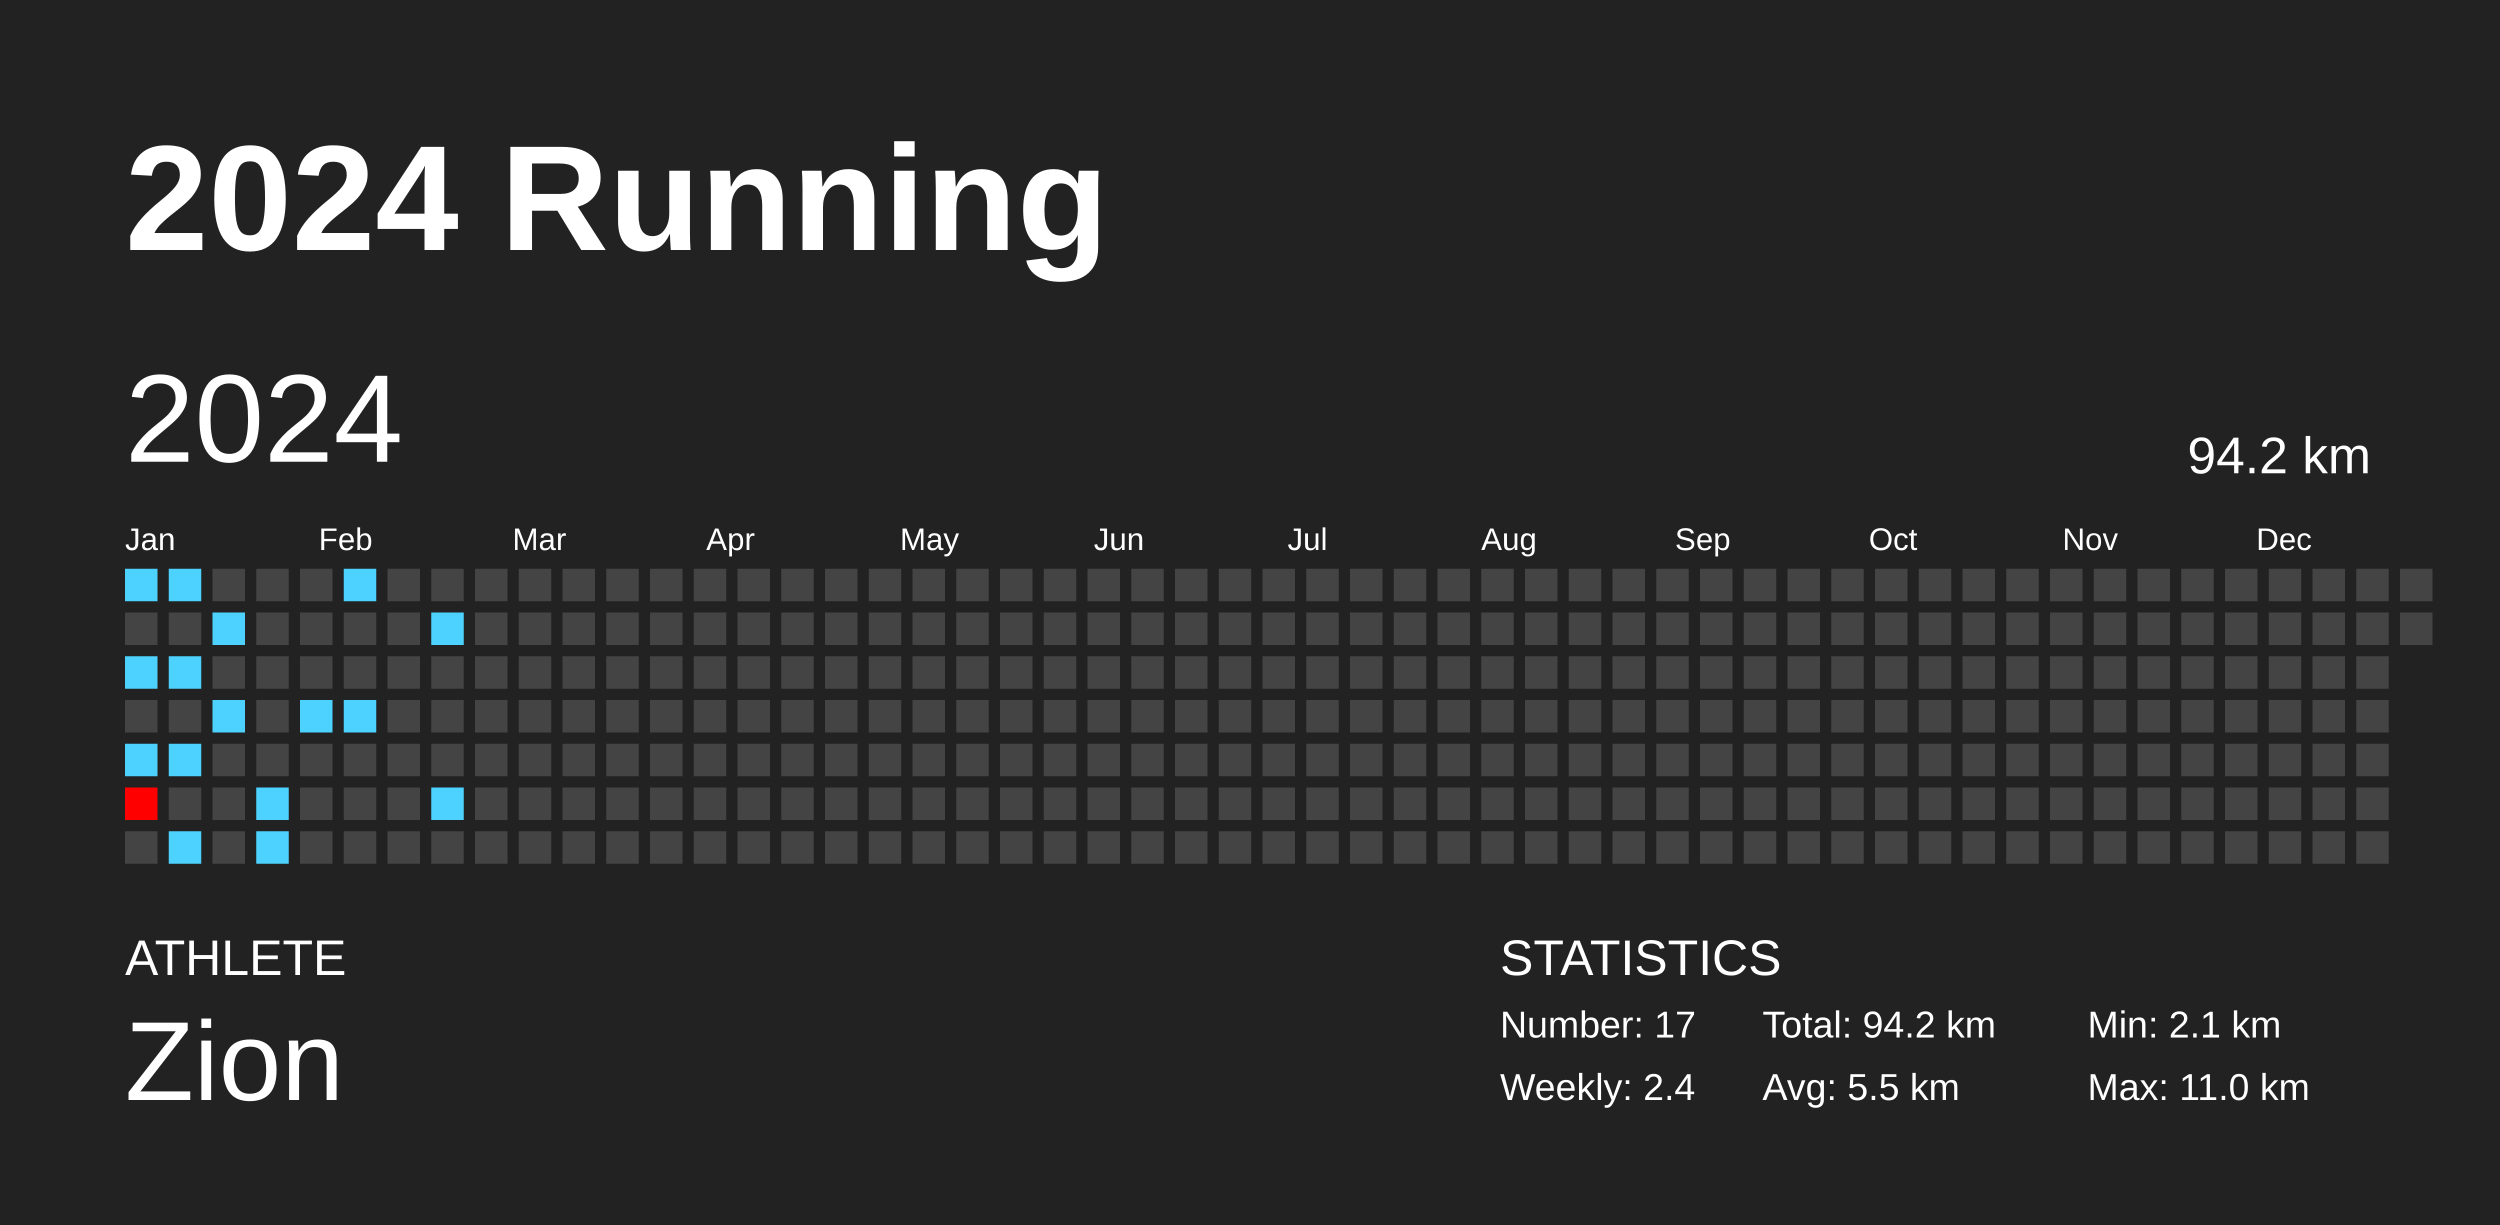
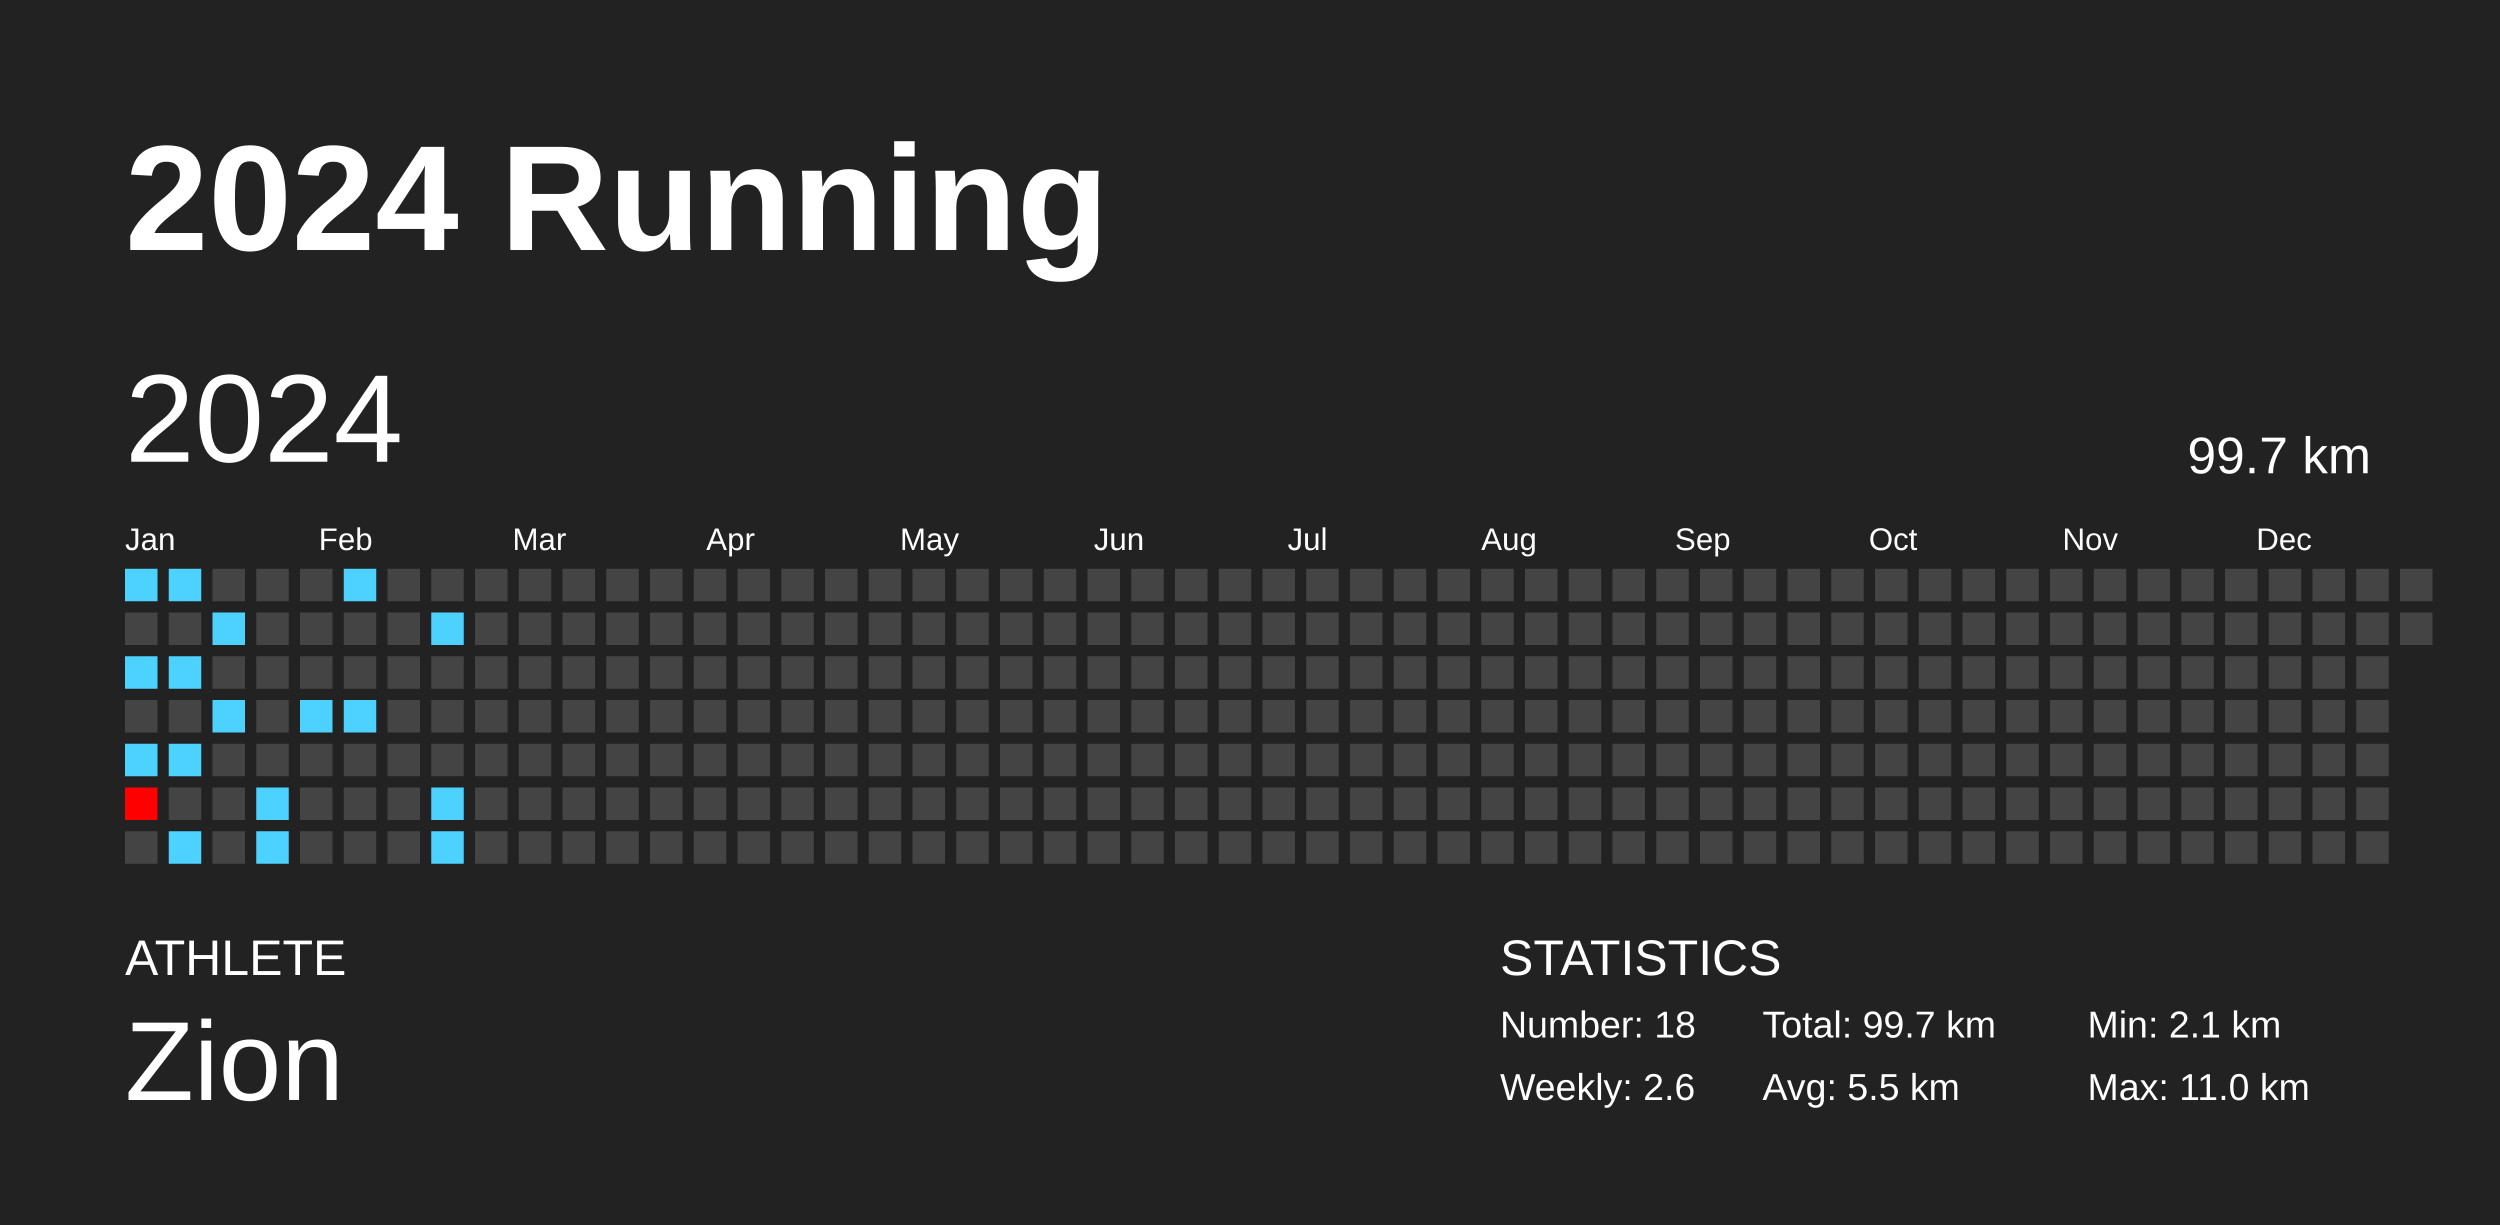
<svg xmlns="http://www.w3.org/2000/svg" baseProfile="full" height="98mm" version="1.1" viewBox="0,0,200,98" width="200mm">
  <defs />
  <rect fill="#222222" height="98" width="200" x="0" y="0" />
  <text fill="#FFFFFF" style="font-size:12px; font-family:Arial; font-weight:bold;" x="10" y="20">2024 Running</text>
  <text fill="#FFFFFF" style="font-size:4px; font-family:Arial" x="10" y="78">ATHLETE</text>
  <text fill="#FFFFFF" style="font-size:9px; font-family:Arial" x="10" y="88">Zion</text>
  <text fill="#FFFFFF" style="font-size:4px; font-family:Arial" x="120" y="78">STATISTICS</text>
-   <text fill="#FFFFFF" style="font-size:3px; font-family:Arial" x="120" y="83">Number: 17</text>
-   <text fill="#FFFFFF" style="font-size:3px; font-family:Arial" x="120" y="88">Weekly: 2.4</text>
-   <text fill="#FFFFFF" style="font-size:3px; font-family:Arial" x="141" y="83">Total: 94.2 km</text>
+   <text fill="#FFFFFF" style="font-size:3px; font-family:Arial" x="120" y="83">Number: 18</text>
+   <text fill="#FFFFFF" style="font-size:3px; font-family:Arial" x="120" y="88">Weekly: 2.6</text>
+   <text fill="#FFFFFF" style="font-size:3px; font-family:Arial" x="141" y="83">Total: 99.7 km</text>
  <text fill="#FFFFFF" style="font-size:3px; font-family:Arial" x="141" y="88">Avg: 5.5 km</text>
  <text fill="#FFFFFF" style="font-size:3px; font-family:Arial" x="167" y="83">Min: 2.1 km</text>
  <text fill="#FFFFFF" style="font-size:3px; font-family:Arial" x="167" y="88">Max: 11.0 km</text>
  <text dominant-baseline="hanging" fill="#FFFFFF" style="font-size:10.0px; font-family:Arial;" x="10" y="30">2024</text>
-   <text dominant-baseline="hanging" fill="#FFFFFF" style="font-size:4.125px; font-family:Arial;" x="175" y="35">94.2 km</text>
+   <text dominant-baseline="hanging" fill="#FFFFFF" style="font-size:4.125px; font-family:Arial;" x="175" y="35">99.7 km</text>
  <text fill="#FFFFFF" style="font-size:2.5px; font-family:Arial" x="10.0" y="44">Jan</text>
  <text fill="#FFFFFF" style="font-size:2.5px; font-family:Arial" x="25.5" y="44">Feb</text>
  <text fill="#FFFFFF" style="font-size:2.5px; font-family:Arial" x="41.0" y="44">Mar</text>
  <text fill="#FFFFFF" style="font-size:2.5px; font-family:Arial" x="56.5" y="44">Apr</text>
  <text fill="#FFFFFF" style="font-size:2.5px; font-family:Arial" x="72.0" y="44">May</text>
  <text fill="#FFFFFF" style="font-size:2.5px; font-family:Arial" x="87.5" y="44">Jun</text>
  <text fill="#FFFFFF" style="font-size:2.5px; font-family:Arial" x="103.0" y="44">Jul</text>
  <text fill="#FFFFFF" style="font-size:2.5px; font-family:Arial" x="118.5" y="44">Aug</text>
  <text fill="#FFFFFF" style="font-size:2.5px; font-family:Arial" x="134.0" y="44">Sep</text>
  <text fill="#FFFFFF" style="font-size:2.5px; font-family:Arial" x="149.5" y="44">Oct</text>
  <text fill="#FFFFFF" style="font-size:2.5px; font-family:Arial" x="165.0" y="44">Nov</text>
  <text fill="#FFFFFF" style="font-size:2.5px; font-family:Arial" x="180.5" y="44">Dec</text>
  <rect fill="#4dd2ff" height="2.6" width="2.6" x="10.0" y="45.5" />
  <rect fill="#444444" height="2.6" width="2.6" x="10.0" y="49.0" />
  <rect fill="#4dd2ff" height="2.6" width="2.6" x="10.0" y="52.5" />
  <rect fill="#444444" height="2.6" width="2.6" x="10.0" y="56.0" />
  <rect fill="#4dd2ff" height="2.6" width="2.6" x="10.0" y="59.5" />
  <rect fill="#ff0000" height="2.6" width="2.6" x="10.0" y="63.0" />
  <rect fill="#444444" height="2.6" width="2.6" x="10.0" y="66.5" />
  <rect fill="#4dd2ff" height="2.6" width="2.6" x="13.5" y="45.5" />
  <rect fill="#444444" height="2.6" width="2.6" x="13.5" y="49.0" />
  <rect fill="#4dd2ff" height="2.6" width="2.6" x="13.5" y="52.5" />
  <rect fill="#444444" height="2.6" width="2.6" x="13.5" y="56.0" />
  <rect fill="#4dd2ff" height="2.6" width="2.6" x="13.5" y="59.5" />
  <rect fill="#444444" height="2.6" width="2.6" x="13.5" y="63.0" />
  <rect fill="#4dd2ff" height="2.6" width="2.6" x="13.5" y="66.5" />
  <rect fill="#444444" height="2.6" width="2.6" x="17.0" y="45.5" />
  <rect fill="#4dd2ff" height="2.6" width="2.6" x="17.0" y="49.0" />
  <rect fill="#444444" height="2.6" width="2.6" x="17.0" y="52.5" />
  <rect fill="#4dd2ff" height="2.6" width="2.6" x="17.0" y="56.0" />
  <rect fill="#444444" height="2.6" width="2.6" x="17.0" y="59.5" />
  <rect fill="#444444" height="2.6" width="2.6" x="17.0" y="63.0" />
  <rect fill="#444444" height="2.6" width="2.6" x="17.0" y="66.5" />
  <rect fill="#444444" height="2.6" width="2.6" x="20.5" y="45.5" />
  <rect fill="#444444" height="2.6" width="2.6" x="20.5" y="49.0" />
  <rect fill="#444444" height="2.6" width="2.6" x="20.5" y="52.5" />
  <rect fill="#444444" height="2.6" width="2.6" x="20.5" y="56.0" />
  <rect fill="#444444" height="2.6" width="2.6" x="20.5" y="59.5" />
  <rect fill="#4dd2ff" height="2.6" width="2.6" x="20.5" y="63.0" />
  <rect fill="#4dd2ff" height="2.6" width="2.6" x="20.5" y="66.5" />
  <rect fill="#444444" height="2.6" width="2.6" x="24.0" y="45.5" />
  <rect fill="#444444" height="2.6" width="2.6" x="24.0" y="49.0" />
  <rect fill="#444444" height="2.6" width="2.6" x="24.0" y="52.5" />
  <rect fill="#4dd2ff" height="2.6" width="2.6" x="24.0" y="56.0" />
  <rect fill="#444444" height="2.6" width="2.6" x="24.0" y="59.5" />
  <rect fill="#444444" height="2.6" width="2.6" x="24.0" y="63.0" />
  <rect fill="#444444" height="2.6" width="2.6" x="24.0" y="66.5" />
  <rect fill="#4dd2ff" height="2.6" width="2.6" x="27.5" y="45.5" />
  <rect fill="#444444" height="2.6" width="2.6" x="27.5" y="49.0" />
  <rect fill="#444444" height="2.6" width="2.6" x="27.5" y="52.5" />
  <rect fill="#4dd2ff" height="2.6" width="2.6" x="27.5" y="56.0" />
  <rect fill="#444444" height="2.6" width="2.6" x="27.5" y="59.5" />
  <rect fill="#444444" height="2.6" width="2.6" x="27.5" y="63.0" />
  <rect fill="#444444" height="2.6" width="2.6" x="27.5" y="66.5" />
  <rect fill="#444444" height="2.6" width="2.6" x="31.0" y="45.5" />
  <rect fill="#444444" height="2.6" width="2.6" x="31.0" y="49.0" />
  <rect fill="#444444" height="2.6" width="2.6" x="31.0" y="52.5" />
  <rect fill="#444444" height="2.6" width="2.6" x="31.0" y="56.0" />
  <rect fill="#444444" height="2.6" width="2.6" x="31.0" y="59.5" />
  <rect fill="#444444" height="2.6" width="2.6" x="31.0" y="63.0" />
  <rect fill="#444444" height="2.6" width="2.6" x="31.0" y="66.5" />
  <rect fill="#444444" height="2.6" width="2.6" x="34.5" y="45.5" />
  <rect fill="#4dd2ff" height="2.6" width="2.6" x="34.5" y="49.0" />
  <rect fill="#444444" height="2.6" width="2.6" x="34.5" y="52.5" />
  <rect fill="#444444" height="2.6" width="2.6" x="34.5" y="56.0" />
  <rect fill="#444444" height="2.6" width="2.6" x="34.5" y="59.5" />
  <rect fill="#4dd2ff" height="2.6" width="2.6" x="34.5" y="63.0" />
-   <rect fill="#444444" height="2.6" width="2.6" x="34.5" y="66.5" />
+   <rect fill="#4dd2ff" height="2.6" width="2.6" x="34.5" y="66.5" />
  <rect fill="#444444" height="2.6" width="2.6" x="38.0" y="45.5" />
  <rect fill="#444444" height="2.6" width="2.6" x="38.0" y="49.0" />
  <rect fill="#444444" height="2.6" width="2.6" x="38.0" y="52.5" />
  <rect fill="#444444" height="2.6" width="2.6" x="38.0" y="56.0" />
  <rect fill="#444444" height="2.6" width="2.6" x="38.0" y="59.5" />
  <rect fill="#444444" height="2.6" width="2.6" x="38.0" y="63.0" />
  <rect fill="#444444" height="2.6" width="2.6" x="38.0" y="66.5" />
  <rect fill="#444444" height="2.6" width="2.6" x="41.5" y="45.5" />
  <rect fill="#444444" height="2.6" width="2.6" x="41.5" y="49.0" />
  <rect fill="#444444" height="2.6" width="2.6" x="41.5" y="52.5" />
  <rect fill="#444444" height="2.6" width="2.6" x="41.5" y="56.0" />
  <rect fill="#444444" height="2.6" width="2.6" x="41.5" y="59.5" />
  <rect fill="#444444" height="2.6" width="2.6" x="41.5" y="63.0" />
  <rect fill="#444444" height="2.6" width="2.6" x="41.5" y="66.5" />
  <rect fill="#444444" height="2.6" width="2.6" x="45.0" y="45.5" />
  <rect fill="#444444" height="2.6" width="2.6" x="45.0" y="49.0" />
  <rect fill="#444444" height="2.6" width="2.6" x="45.0" y="52.5" />
  <rect fill="#444444" height="2.6" width="2.6" x="45.0" y="56.0" />
  <rect fill="#444444" height="2.6" width="2.6" x="45.0" y="59.5" />
  <rect fill="#444444" height="2.6" width="2.6" x="45.0" y="63.0" />
  <rect fill="#444444" height="2.6" width="2.6" x="45.0" y="66.5" />
  <rect fill="#444444" height="2.6" width="2.6" x="48.5" y="45.5" />
  <rect fill="#444444" height="2.6" width="2.6" x="48.5" y="49.0" />
  <rect fill="#444444" height="2.6" width="2.6" x="48.5" y="52.5" />
  <rect fill="#444444" height="2.6" width="2.6" x="48.5" y="56.0" />
  <rect fill="#444444" height="2.6" width="2.6" x="48.5" y="59.5" />
  <rect fill="#444444" height="2.6" width="2.6" x="48.5" y="63.0" />
  <rect fill="#444444" height="2.6" width="2.6" x="48.5" y="66.5" />
  <rect fill="#444444" height="2.6" width="2.6" x="52.0" y="45.5" />
  <rect fill="#444444" height="2.6" width="2.6" x="52.0" y="49.0" />
  <rect fill="#444444" height="2.6" width="2.6" x="52.0" y="52.5" />
  <rect fill="#444444" height="2.6" width="2.6" x="52.0" y="56.0" />
  <rect fill="#444444" height="2.6" width="2.6" x="52.0" y="59.5" />
  <rect fill="#444444" height="2.6" width="2.6" x="52.0" y="63.0" />
  <rect fill="#444444" height="2.6" width="2.6" x="52.0" y="66.5" />
  <rect fill="#444444" height="2.6" width="2.6" x="55.5" y="45.5" />
  <rect fill="#444444" height="2.6" width="2.6" x="55.5" y="49.0" />
  <rect fill="#444444" height="2.6" width="2.6" x="55.5" y="52.5" />
  <rect fill="#444444" height="2.6" width="2.6" x="55.5" y="56.0" />
  <rect fill="#444444" height="2.6" width="2.6" x="55.5" y="59.5" />
  <rect fill="#444444" height="2.6" width="2.6" x="55.5" y="63.0" />
  <rect fill="#444444" height="2.6" width="2.6" x="55.5" y="66.5" />
  <rect fill="#444444" height="2.6" width="2.6" x="59.0" y="45.5" />
  <rect fill="#444444" height="2.6" width="2.6" x="59.0" y="49.0" />
  <rect fill="#444444" height="2.6" width="2.6" x="59.0" y="52.5" />
  <rect fill="#444444" height="2.6" width="2.6" x="59.0" y="56.0" />
  <rect fill="#444444" height="2.6" width="2.6" x="59.0" y="59.5" />
  <rect fill="#444444" height="2.6" width="2.6" x="59.0" y="63.0" />
  <rect fill="#444444" height="2.6" width="2.6" x="59.0" y="66.5" />
  <rect fill="#444444" height="2.6" width="2.6" x="62.5" y="45.5" />
  <rect fill="#444444" height="2.6" width="2.6" x="62.5" y="49.0" />
  <rect fill="#444444" height="2.6" width="2.6" x="62.5" y="52.5" />
  <rect fill="#444444" height="2.6" width="2.6" x="62.5" y="56.0" />
  <rect fill="#444444" height="2.6" width="2.6" x="62.5" y="59.5" />
  <rect fill="#444444" height="2.6" width="2.6" x="62.5" y="63.0" />
  <rect fill="#444444" height="2.6" width="2.6" x="62.5" y="66.5" />
  <rect fill="#444444" height="2.6" width="2.6" x="66.0" y="45.5" />
  <rect fill="#444444" height="2.6" width="2.6" x="66.0" y="49.0" />
  <rect fill="#444444" height="2.6" width="2.6" x="66.0" y="52.5" />
  <rect fill="#444444" height="2.6" width="2.6" x="66.0" y="56.0" />
  <rect fill="#444444" height="2.6" width="2.6" x="66.0" y="59.5" />
  <rect fill="#444444" height="2.6" width="2.6" x="66.0" y="63.0" />
  <rect fill="#444444" height="2.6" width="2.6" x="66.0" y="66.5" />
  <rect fill="#444444" height="2.6" width="2.6" x="69.5" y="45.5" />
  <rect fill="#444444" height="2.6" width="2.6" x="69.5" y="49.0" />
  <rect fill="#444444" height="2.6" width="2.6" x="69.5" y="52.5" />
  <rect fill="#444444" height="2.6" width="2.6" x="69.5" y="56.0" />
  <rect fill="#444444" height="2.6" width="2.6" x="69.5" y="59.5" />
  <rect fill="#444444" height="2.6" width="2.6" x="69.5" y="63.0" />
  <rect fill="#444444" height="2.6" width="2.6" x="69.5" y="66.5" />
  <rect fill="#444444" height="2.6" width="2.6" x="73.0" y="45.5" />
  <rect fill="#444444" height="2.6" width="2.6" x="73.0" y="49.0" />
  <rect fill="#444444" height="2.6" width="2.6" x="73.0" y="52.5" />
  <rect fill="#444444" height="2.6" width="2.6" x="73.0" y="56.0" />
  <rect fill="#444444" height="2.6" width="2.6" x="73.0" y="59.5" />
  <rect fill="#444444" height="2.6" width="2.6" x="73.0" y="63.0" />
  <rect fill="#444444" height="2.6" width="2.6" x="73.0" y="66.5" />
  <rect fill="#444444" height="2.6" width="2.6" x="76.5" y="45.5" />
  <rect fill="#444444" height="2.6" width="2.6" x="76.5" y="49.0" />
  <rect fill="#444444" height="2.6" width="2.6" x="76.5" y="52.5" />
  <rect fill="#444444" height="2.6" width="2.6" x="76.5" y="56.0" />
  <rect fill="#444444" height="2.6" width="2.6" x="76.5" y="59.5" />
  <rect fill="#444444" height="2.6" width="2.6" x="76.5" y="63.0" />
  <rect fill="#444444" height="2.6" width="2.6" x="76.5" y="66.5" />
  <rect fill="#444444" height="2.6" width="2.6" x="80.0" y="45.5" />
  <rect fill="#444444" height="2.6" width="2.6" x="80.0" y="49.0" />
  <rect fill="#444444" height="2.6" width="2.6" x="80.0" y="52.5" />
  <rect fill="#444444" height="2.6" width="2.6" x="80.0" y="56.0" />
  <rect fill="#444444" height="2.6" width="2.6" x="80.0" y="59.5" />
  <rect fill="#444444" height="2.6" width="2.6" x="80.0" y="63.0" />
  <rect fill="#444444" height="2.6" width="2.6" x="80.0" y="66.5" />
  <rect fill="#444444" height="2.6" width="2.6" x="83.5" y="45.5" />
  <rect fill="#444444" height="2.6" width="2.6" x="83.5" y="49.0" />
  <rect fill="#444444" height="2.6" width="2.6" x="83.5" y="52.5" />
  <rect fill="#444444" height="2.6" width="2.6" x="83.5" y="56.0" />
  <rect fill="#444444" height="2.6" width="2.6" x="83.5" y="59.5" />
  <rect fill="#444444" height="2.6" width="2.6" x="83.5" y="63.0" />
  <rect fill="#444444" height="2.6" width="2.6" x="83.5" y="66.5" />
  <rect fill="#444444" height="2.6" width="2.6" x="87.0" y="45.5" />
  <rect fill="#444444" height="2.6" width="2.6" x="87.0" y="49.0" />
  <rect fill="#444444" height="2.6" width="2.6" x="87.0" y="52.5" />
  <rect fill="#444444" height="2.6" width="2.6" x="87.0" y="56.0" />
  <rect fill="#444444" height="2.6" width="2.6" x="87.0" y="59.5" />
  <rect fill="#444444" height="2.6" width="2.6" x="87.0" y="63.0" />
  <rect fill="#444444" height="2.6" width="2.6" x="87.0" y="66.5" />
  <rect fill="#444444" height="2.6" width="2.6" x="90.5" y="45.5" />
  <rect fill="#444444" height="2.6" width="2.6" x="90.5" y="49.0" />
  <rect fill="#444444" height="2.6" width="2.6" x="90.5" y="52.5" />
  <rect fill="#444444" height="2.6" width="2.6" x="90.5" y="56.0" />
  <rect fill="#444444" height="2.6" width="2.6" x="90.5" y="59.5" />
  <rect fill="#444444" height="2.6" width="2.6" x="90.5" y="63.0" />
  <rect fill="#444444" height="2.6" width="2.6" x="90.5" y="66.5" />
  <rect fill="#444444" height="2.6" width="2.6" x="94.0" y="45.5" />
  <rect fill="#444444" height="2.6" width="2.6" x="94.0" y="49.0" />
  <rect fill="#444444" height="2.6" width="2.6" x="94.0" y="52.5" />
  <rect fill="#444444" height="2.6" width="2.6" x="94.0" y="56.0" />
  <rect fill="#444444" height="2.6" width="2.6" x="94.0" y="59.5" />
  <rect fill="#444444" height="2.6" width="2.6" x="94.0" y="63.0" />
  <rect fill="#444444" height="2.6" width="2.6" x="94.0" y="66.5" />
  <rect fill="#444444" height="2.6" width="2.6" x="97.5" y="45.5" />
  <rect fill="#444444" height="2.6" width="2.6" x="97.5" y="49.0" />
  <rect fill="#444444" height="2.6" width="2.6" x="97.5" y="52.5" />
  <rect fill="#444444" height="2.6" width="2.6" x="97.5" y="56.0" />
  <rect fill="#444444" height="2.6" width="2.6" x="97.5" y="59.5" />
  <rect fill="#444444" height="2.6" width="2.6" x="97.5" y="63.0" />
  <rect fill="#444444" height="2.6" width="2.6" x="97.5" y="66.5" />
  <rect fill="#444444" height="2.6" width="2.6" x="101.0" y="45.5" />
  <rect fill="#444444" height="2.6" width="2.6" x="101.0" y="49.0" />
  <rect fill="#444444" height="2.6" width="2.6" x="101.0" y="52.5" />
  <rect fill="#444444" height="2.6" width="2.6" x="101.0" y="56.0" />
  <rect fill="#444444" height="2.6" width="2.6" x="101.0" y="59.5" />
  <rect fill="#444444" height="2.6" width="2.6" x="101.0" y="63.0" />
  <rect fill="#444444" height="2.6" width="2.6" x="101.0" y="66.5" />
  <rect fill="#444444" height="2.6" width="2.6" x="104.5" y="45.5" />
  <rect fill="#444444" height="2.6" width="2.6" x="104.5" y="49.0" />
  <rect fill="#444444" height="2.6" width="2.6" x="104.5" y="52.5" />
  <rect fill="#444444" height="2.6" width="2.6" x="104.5" y="56.0" />
  <rect fill="#444444" height="2.6" width="2.6" x="104.5" y="59.5" />
  <rect fill="#444444" height="2.6" width="2.6" x="104.5" y="63.0" />
  <rect fill="#444444" height="2.6" width="2.6" x="104.5" y="66.5" />
  <rect fill="#444444" height="2.6" width="2.6" x="108.0" y="45.5" />
  <rect fill="#444444" height="2.6" width="2.6" x="108.0" y="49.0" />
  <rect fill="#444444" height="2.6" width="2.6" x="108.0" y="52.5" />
  <rect fill="#444444" height="2.6" width="2.6" x="108.0" y="56.0" />
  <rect fill="#444444" height="2.6" width="2.6" x="108.0" y="59.5" />
  <rect fill="#444444" height="2.6" width="2.6" x="108.0" y="63.0" />
  <rect fill="#444444" height="2.6" width="2.6" x="108.0" y="66.5" />
  <rect fill="#444444" height="2.6" width="2.6" x="111.5" y="45.5" />
  <rect fill="#444444" height="2.6" width="2.6" x="111.5" y="49.0" />
  <rect fill="#444444" height="2.6" width="2.6" x="111.5" y="52.5" />
  <rect fill="#444444" height="2.6" width="2.6" x="111.5" y="56.0" />
  <rect fill="#444444" height="2.6" width="2.6" x="111.5" y="59.5" />
  <rect fill="#444444" height="2.6" width="2.6" x="111.5" y="63.0" />
  <rect fill="#444444" height="2.6" width="2.6" x="111.5" y="66.5" />
  <rect fill="#444444" height="2.6" width="2.6" x="115.0" y="45.5" />
  <rect fill="#444444" height="2.6" width="2.6" x="115.0" y="49.0" />
  <rect fill="#444444" height="2.6" width="2.6" x="115.0" y="52.5" />
  <rect fill="#444444" height="2.6" width="2.6" x="115.0" y="56.0" />
  <rect fill="#444444" height="2.6" width="2.6" x="115.0" y="59.5" />
  <rect fill="#444444" height="2.6" width="2.6" x="115.0" y="63.0" />
  <rect fill="#444444" height="2.6" width="2.6" x="115.0" y="66.5" />
  <rect fill="#444444" height="2.6" width="2.6" x="118.5" y="45.5" />
  <rect fill="#444444" height="2.6" width="2.6" x="118.5" y="49.0" />
  <rect fill="#444444" height="2.6" width="2.6" x="118.5" y="52.5" />
  <rect fill="#444444" height="2.6" width="2.6" x="118.5" y="56.0" />
  <rect fill="#444444" height="2.6" width="2.6" x="118.5" y="59.5" />
  <rect fill="#444444" height="2.6" width="2.6" x="118.5" y="63.0" />
  <rect fill="#444444" height="2.6" width="2.6" x="118.5" y="66.5" />
  <rect fill="#444444" height="2.6" width="2.6" x="122.0" y="45.5" />
  <rect fill="#444444" height="2.6" width="2.6" x="122.0" y="49.0" />
  <rect fill="#444444" height="2.6" width="2.6" x="122.0" y="52.5" />
  <rect fill="#444444" height="2.6" width="2.6" x="122.0" y="56.0" />
  <rect fill="#444444" height="2.6" width="2.6" x="122.0" y="59.5" />
  <rect fill="#444444" height="2.6" width="2.6" x="122.0" y="63.0" />
  <rect fill="#444444" height="2.6" width="2.6" x="122.0" y="66.5" />
  <rect fill="#444444" height="2.6" width="2.6" x="125.5" y="45.5" />
  <rect fill="#444444" height="2.6" width="2.6" x="125.5" y="49.0" />
  <rect fill="#444444" height="2.6" width="2.6" x="125.5" y="52.5" />
  <rect fill="#444444" height="2.6" width="2.6" x="125.5" y="56.0" />
  <rect fill="#444444" height="2.6" width="2.6" x="125.5" y="59.5" />
  <rect fill="#444444" height="2.6" width="2.6" x="125.5" y="63.0" />
  <rect fill="#444444" height="2.6" width="2.6" x="125.5" y="66.5" />
  <rect fill="#444444" height="2.6" width="2.6" x="129.0" y="45.5" />
  <rect fill="#444444" height="2.6" width="2.6" x="129.0" y="49.0" />
  <rect fill="#444444" height="2.6" width="2.6" x="129.0" y="52.5" />
  <rect fill="#444444" height="2.6" width="2.6" x="129.0" y="56.0" />
  <rect fill="#444444" height="2.6" width="2.6" x="129.0" y="59.5" />
  <rect fill="#444444" height="2.6" width="2.6" x="129.0" y="63.0" />
  <rect fill="#444444" height="2.6" width="2.6" x="129.0" y="66.5" />
  <rect fill="#444444" height="2.6" width="2.6" x="132.5" y="45.5" />
  <rect fill="#444444" height="2.6" width="2.6" x="132.5" y="49.0" />
  <rect fill="#444444" height="2.6" width="2.6" x="132.5" y="52.5" />
  <rect fill="#444444" height="2.6" width="2.6" x="132.5" y="56.0" />
  <rect fill="#444444" height="2.6" width="2.6" x="132.5" y="59.5" />
  <rect fill="#444444" height="2.6" width="2.6" x="132.5" y="63.0" />
  <rect fill="#444444" height="2.6" width="2.6" x="132.5" y="66.5" />
  <rect fill="#444444" height="2.6" width="2.6" x="136.0" y="45.5" />
  <rect fill="#444444" height="2.6" width="2.6" x="136.0" y="49.0" />
  <rect fill="#444444" height="2.6" width="2.6" x="136.0" y="52.5" />
  <rect fill="#444444" height="2.6" width="2.6" x="136.0" y="56.0" />
  <rect fill="#444444" height="2.6" width="2.6" x="136.0" y="59.5" />
  <rect fill="#444444" height="2.6" width="2.6" x="136.0" y="63.0" />
  <rect fill="#444444" height="2.6" width="2.6" x="136.0" y="66.5" />
  <rect fill="#444444" height="2.6" width="2.6" x="139.5" y="45.5" />
  <rect fill="#444444" height="2.6" width="2.6" x="139.5" y="49.0" />
  <rect fill="#444444" height="2.6" width="2.6" x="139.5" y="52.5" />
  <rect fill="#444444" height="2.6" width="2.6" x="139.5" y="56.0" />
  <rect fill="#444444" height="2.6" width="2.6" x="139.5" y="59.5" />
  <rect fill="#444444" height="2.6" width="2.6" x="139.5" y="63.0" />
  <rect fill="#444444" height="2.6" width="2.6" x="139.5" y="66.5" />
  <rect fill="#444444" height="2.6" width="2.6" x="143.0" y="45.5" />
  <rect fill="#444444" height="2.6" width="2.6" x="143.0" y="49.0" />
  <rect fill="#444444" height="2.6" width="2.6" x="143.0" y="52.5" />
  <rect fill="#444444" height="2.6" width="2.6" x="143.0" y="56.0" />
  <rect fill="#444444" height="2.6" width="2.6" x="143.0" y="59.5" />
  <rect fill="#444444" height="2.6" width="2.6" x="143.0" y="63.0" />
  <rect fill="#444444" height="2.6" width="2.6" x="143.0" y="66.5" />
  <rect fill="#444444" height="2.6" width="2.6" x="146.5" y="45.5" />
  <rect fill="#444444" height="2.6" width="2.6" x="146.5" y="49.0" />
  <rect fill="#444444" height="2.6" width="2.6" x="146.5" y="52.5" />
  <rect fill="#444444" height="2.6" width="2.6" x="146.5" y="56.0" />
  <rect fill="#444444" height="2.6" width="2.6" x="146.5" y="59.5" />
  <rect fill="#444444" height="2.6" width="2.6" x="146.5" y="63.0" />
  <rect fill="#444444" height="2.6" width="2.6" x="146.5" y="66.5" />
  <rect fill="#444444" height="2.6" width="2.6" x="150.0" y="45.5" />
  <rect fill="#444444" height="2.6" width="2.6" x="150.0" y="49.0" />
  <rect fill="#444444" height="2.6" width="2.6" x="150.0" y="52.5" />
  <rect fill="#444444" height="2.6" width="2.6" x="150.0" y="56.0" />
  <rect fill="#444444" height="2.6" width="2.6" x="150.0" y="59.5" />
  <rect fill="#444444" height="2.6" width="2.6" x="150.0" y="63.0" />
  <rect fill="#444444" height="2.6" width="2.6" x="150.0" y="66.5" />
  <rect fill="#444444" height="2.6" width="2.6" x="153.5" y="45.5" />
  <rect fill="#444444" height="2.6" width="2.6" x="153.5" y="49.0" />
  <rect fill="#444444" height="2.6" width="2.6" x="153.5" y="52.5" />
  <rect fill="#444444" height="2.6" width="2.6" x="153.5" y="56.0" />
  <rect fill="#444444" height="2.6" width="2.6" x="153.5" y="59.5" />
  <rect fill="#444444" height="2.6" width="2.6" x="153.5" y="63.0" />
  <rect fill="#444444" height="2.6" width="2.6" x="153.5" y="66.5" />
  <rect fill="#444444" height="2.6" width="2.6" x="157.0" y="45.5" />
  <rect fill="#444444" height="2.6" width="2.6" x="157.0" y="49.0" />
  <rect fill="#444444" height="2.6" width="2.6" x="157.0" y="52.5" />
  <rect fill="#444444" height="2.6" width="2.6" x="157.0" y="56.0" />
  <rect fill="#444444" height="2.6" width="2.6" x="157.0" y="59.5" />
  <rect fill="#444444" height="2.6" width="2.6" x="157.0" y="63.0" />
  <rect fill="#444444" height="2.6" width="2.6" x="157.0" y="66.5" />
  <rect fill="#444444" height="2.6" width="2.6" x="160.5" y="45.5" />
  <rect fill="#444444" height="2.6" width="2.6" x="160.5" y="49.0" />
  <rect fill="#444444" height="2.6" width="2.6" x="160.5" y="52.5" />
  <rect fill="#444444" height="2.6" width="2.6" x="160.5" y="56.0" />
  <rect fill="#444444" height="2.6" width="2.6" x="160.5" y="59.5" />
  <rect fill="#444444" height="2.6" width="2.6" x="160.5" y="63.0" />
  <rect fill="#444444" height="2.6" width="2.6" x="160.5" y="66.5" />
  <rect fill="#444444" height="2.6" width="2.6" x="164.0" y="45.5" />
  <rect fill="#444444" height="2.6" width="2.6" x="164.0" y="49.0" />
  <rect fill="#444444" height="2.6" width="2.6" x="164.0" y="52.5" />
  <rect fill="#444444" height="2.6" width="2.6" x="164.0" y="56.0" />
  <rect fill="#444444" height="2.6" width="2.6" x="164.0" y="59.5" />
  <rect fill="#444444" height="2.6" width="2.6" x="164.0" y="63.0" />
  <rect fill="#444444" height="2.6" width="2.6" x="164.0" y="66.5" />
  <rect fill="#444444" height="2.6" width="2.6" x="167.5" y="45.5" />
  <rect fill="#444444" height="2.6" width="2.6" x="167.5" y="49.0" />
  <rect fill="#444444" height="2.6" width="2.6" x="167.5" y="52.5" />
  <rect fill="#444444" height="2.6" width="2.6" x="167.5" y="56.0" />
  <rect fill="#444444" height="2.6" width="2.6" x="167.5" y="59.5" />
  <rect fill="#444444" height="2.6" width="2.6" x="167.5" y="63.0" />
  <rect fill="#444444" height="2.6" width="2.6" x="167.5" y="66.5" />
  <rect fill="#444444" height="2.6" width="2.6" x="171.0" y="45.5" />
  <rect fill="#444444" height="2.6" width="2.6" x="171.0" y="49.0" />
  <rect fill="#444444" height="2.6" width="2.6" x="171.0" y="52.5" />
  <rect fill="#444444" height="2.6" width="2.6" x="171.0" y="56.0" />
  <rect fill="#444444" height="2.6" width="2.6" x="171.0" y="59.5" />
  <rect fill="#444444" height="2.6" width="2.6" x="171.0" y="63.0" />
  <rect fill="#444444" height="2.6" width="2.6" x="171.0" y="66.5" />
  <rect fill="#444444" height="2.6" width="2.6" x="174.5" y="45.5" />
  <rect fill="#444444" height="2.6" width="2.6" x="174.5" y="49.0" />
  <rect fill="#444444" height="2.6" width="2.6" x="174.5" y="52.5" />
  <rect fill="#444444" height="2.6" width="2.6" x="174.5" y="56.0" />
  <rect fill="#444444" height="2.6" width="2.6" x="174.5" y="59.5" />
  <rect fill="#444444" height="2.6" width="2.6" x="174.5" y="63.0" />
  <rect fill="#444444" height="2.6" width="2.6" x="174.5" y="66.5" />
  <rect fill="#444444" height="2.6" width="2.6" x="178.0" y="45.5" />
  <rect fill="#444444" height="2.6" width="2.6" x="178.0" y="49.0" />
  <rect fill="#444444" height="2.6" width="2.6" x="178.0" y="52.5" />
  <rect fill="#444444" height="2.6" width="2.6" x="178.0" y="56.0" />
  <rect fill="#444444" height="2.6" width="2.6" x="178.0" y="59.5" />
  <rect fill="#444444" height="2.6" width="2.6" x="178.0" y="63.0" />
  <rect fill="#444444" height="2.6" width="2.6" x="178.0" y="66.5" />
  <rect fill="#444444" height="2.6" width="2.6" x="181.5" y="45.5" />
  <rect fill="#444444" height="2.6" width="2.6" x="181.5" y="49.0" />
  <rect fill="#444444" height="2.6" width="2.6" x="181.5" y="52.5" />
  <rect fill="#444444" height="2.6" width="2.6" x="181.5" y="56.0" />
  <rect fill="#444444" height="2.6" width="2.6" x="181.5" y="59.5" />
  <rect fill="#444444" height="2.6" width="2.6" x="181.5" y="63.0" />
  <rect fill="#444444" height="2.6" width="2.6" x="181.5" y="66.5" />
  <rect fill="#444444" height="2.6" width="2.6" x="185.0" y="45.5" />
  <rect fill="#444444" height="2.6" width="2.6" x="185.0" y="49.0" />
  <rect fill="#444444" height="2.6" width="2.6" x="185.0" y="52.5" />
  <rect fill="#444444" height="2.6" width="2.6" x="185.0" y="56.0" />
  <rect fill="#444444" height="2.6" width="2.6" x="185.0" y="59.5" />
  <rect fill="#444444" height="2.6" width="2.6" x="185.0" y="63.0" />
  <rect fill="#444444" height="2.6" width="2.6" x="185.0" y="66.5" />
  <rect fill="#444444" height="2.6" width="2.6" x="188.5" y="45.5" />
  <rect fill="#444444" height="2.6" width="2.6" x="188.5" y="49.0" />
  <rect fill="#444444" height="2.6" width="2.6" x="188.5" y="52.5" />
  <rect fill="#444444" height="2.6" width="2.6" x="188.5" y="56.0" />
  <rect fill="#444444" height="2.6" width="2.6" x="188.5" y="59.5" />
  <rect fill="#444444" height="2.6" width="2.6" x="188.5" y="63.0" />
  <rect fill="#444444" height="2.6" width="2.6" x="188.5" y="66.5" />
  <rect fill="#444444" height="2.6" width="2.6" x="192.0" y="45.5" />
  <rect fill="#444444" height="2.6" width="2.6" x="192.0" y="49.0" />
</svg>
